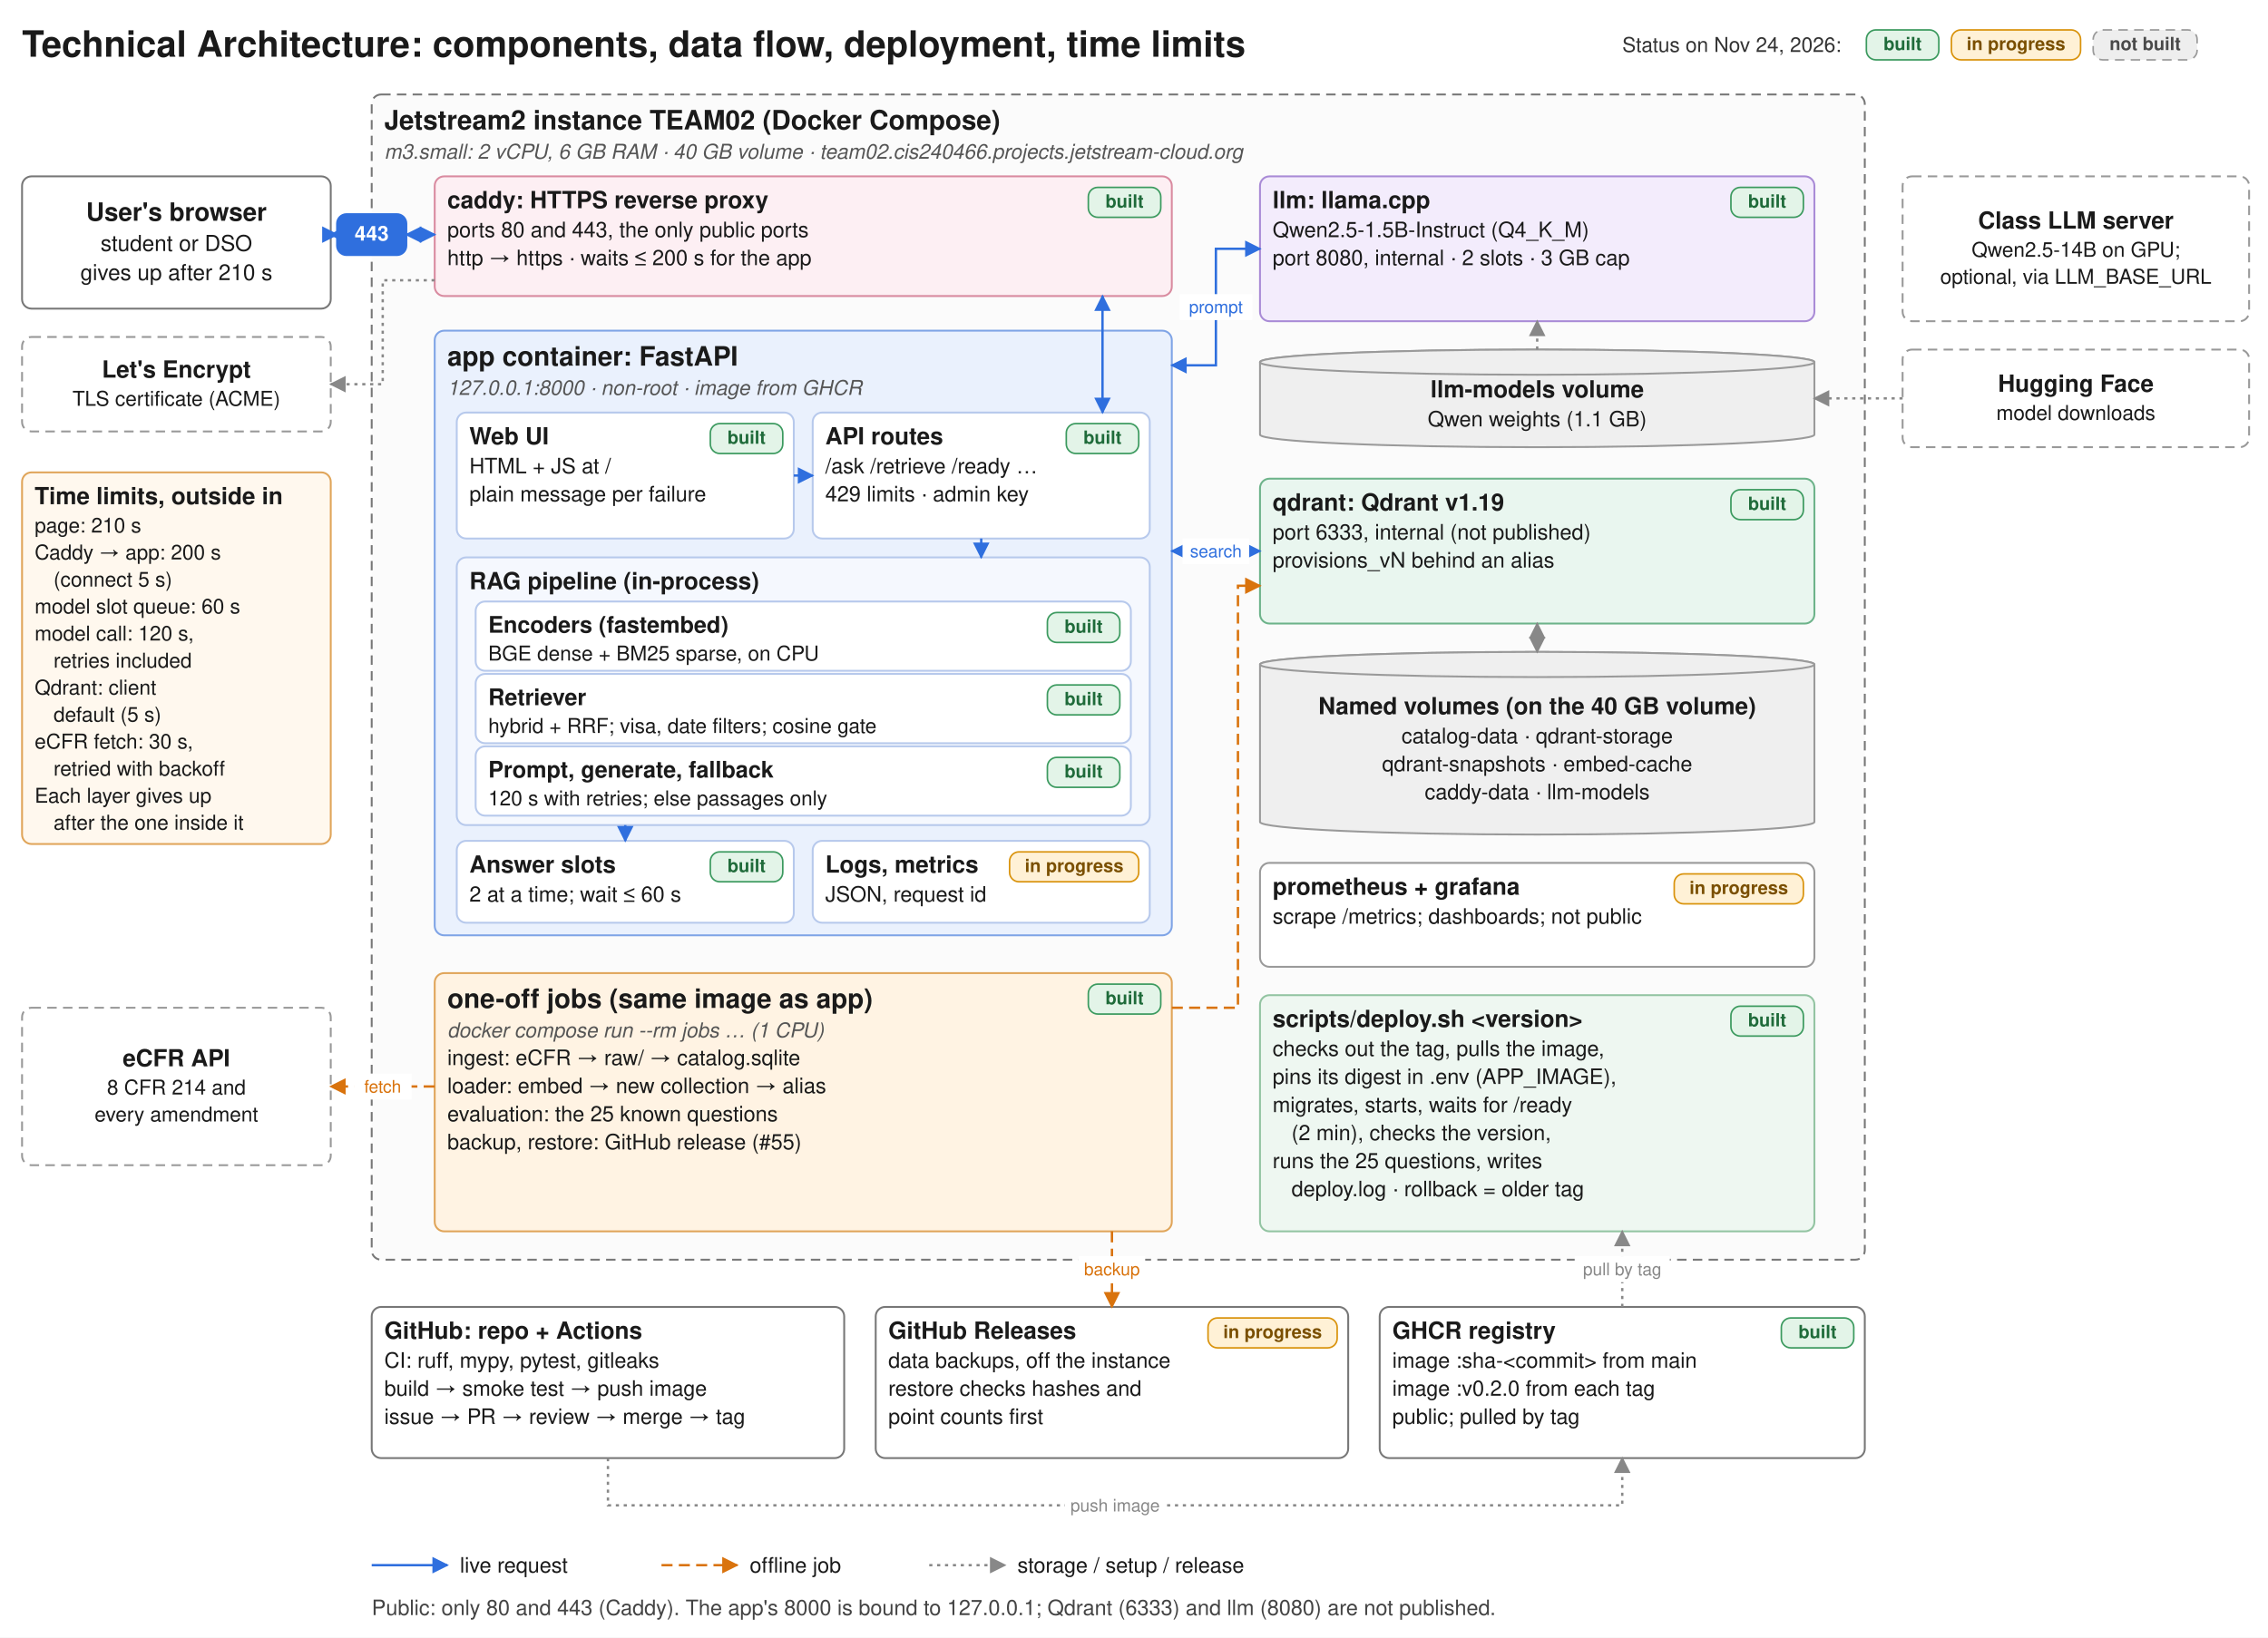
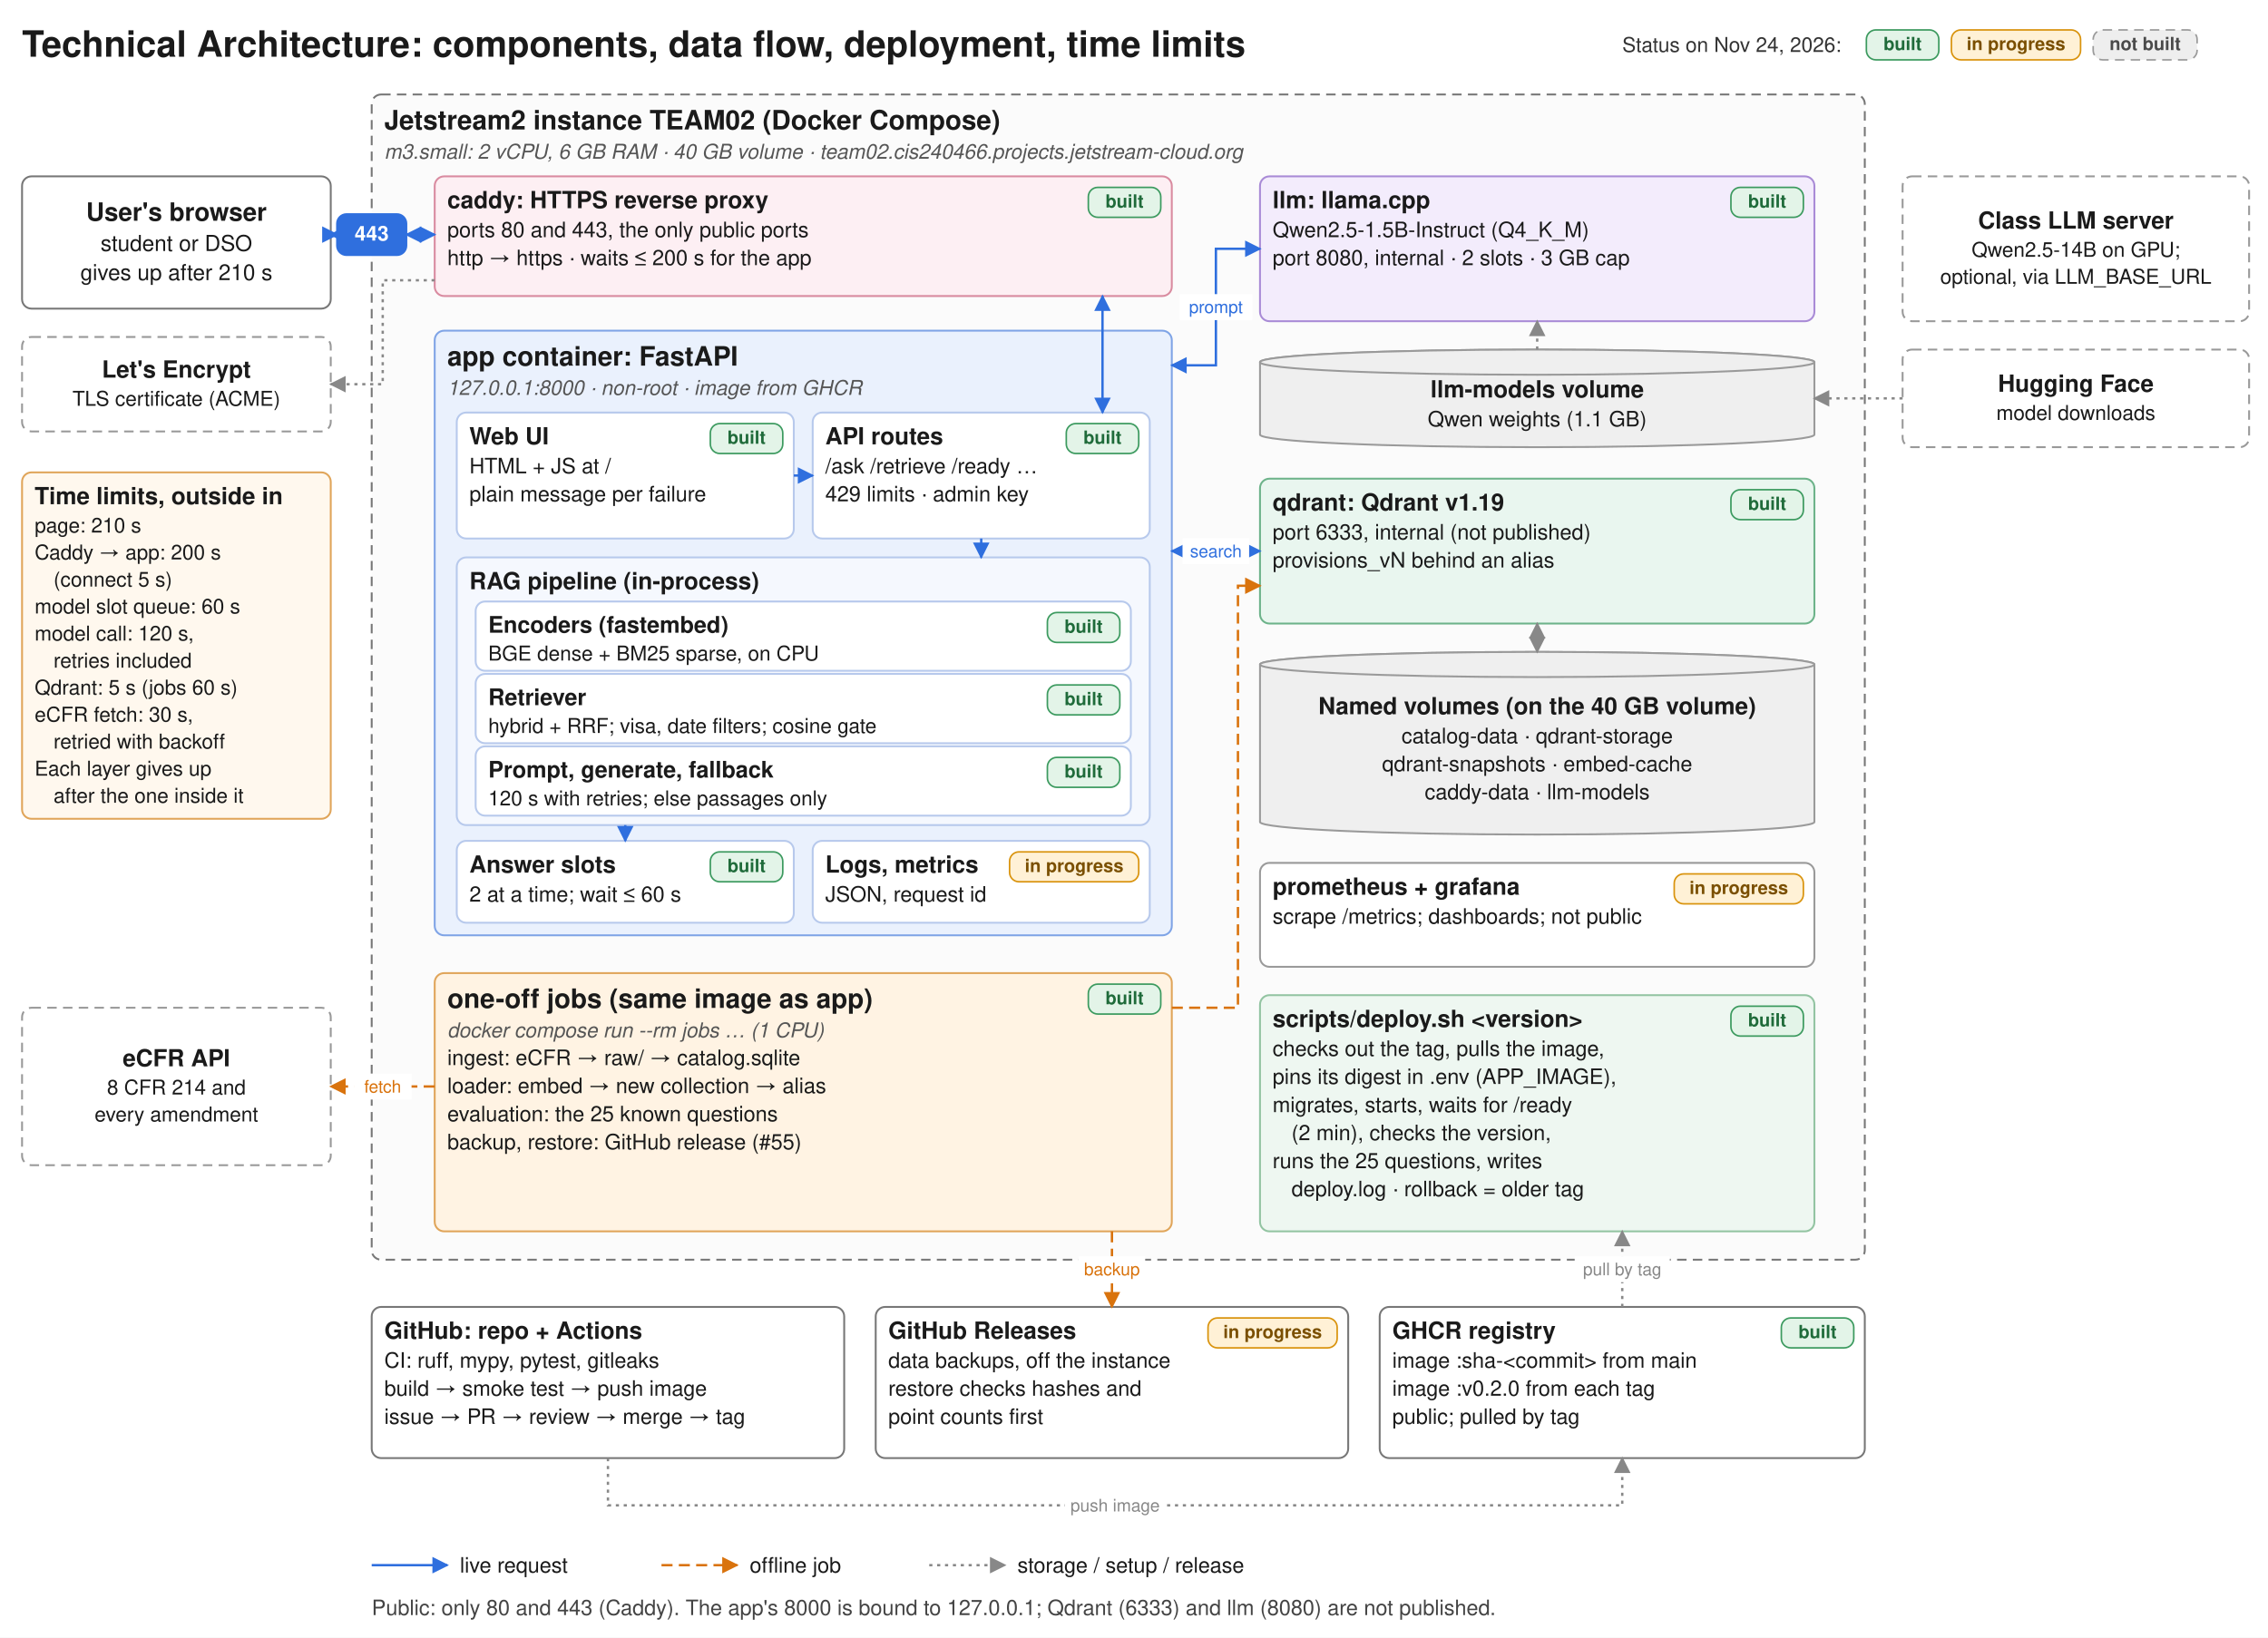
<svg xmlns="http://www.w3.org/2000/svg" width="1440" height="1040" viewBox="0 0 1440 1040" font-family="Helvetica, Arial, sans-serif">
  <defs>
    <marker id="m2F6FDE" viewBox="0 0 10 10" refX="9" refY="5" markerWidth="7" markerHeight="7" orient="auto-start-reverse">
      <path d="M0,0 L10,5 L0,10 z" fill="#2F6FDE" />
    </marker>
    <marker id="m888888" viewBox="0 0 10 10" refX="9" refY="5" markerWidth="7" markerHeight="7" orient="auto-start-reverse">
      <path d="M0,0 L10,5 L0,10 z" fill="#888888" />
    </marker>
    <marker id="mD9730D" viewBox="0 0 10 10" refX="9" refY="5" markerWidth="7" markerHeight="7" orient="auto-start-reverse">
      <path d="M0,0 L10,5 L0,10 z" fill="#D9730D" />
    </marker>
  </defs>
  <rect x="0" y="0" width="1440" height="1040" fill="#FFFFFF" />
  <rect x="1185" y="19" width="46" height="19" rx="6" fill="#E3F4E8" stroke="#3C9A5F" stroke-width="1" />
  <text x="1208.0" y="31.8" font-size="11.5" fill="#1F6B3A" text-anchor="middle" font-weight="bold">built</text>
  <rect x="1239" y="19" width="82" height="19" rx="6" fill="#FFF1D6" stroke="#D9930D" stroke-width="1" />
  <text x="1280.0" y="31.8" font-size="11.5" fill="#7A4F00" text-anchor="middle" font-weight="bold">in progress</text>
  <rect x="1329" y="19" width="66" height="19" rx="6" fill="#EEEEEE" stroke="#9A9A9A" stroke-width="1" stroke-dasharray="6 4" />
  <text x="1362.0" y="31.8" font-size="11.5" fill="#4A4A4A" text-anchor="middle" font-weight="bold">not built</text>
  <rect x="14" y="112" width="196" height="84" rx="6" fill="#FFFFFF" stroke="#777777" stroke-width="1.2" />
  <text x="112.0" y="140.2" font-size="16" fill="#1A1A1A" text-anchor="middle" font-weight="bold">User's browser</text>
  <text x="112.0" y="159.4" font-size="14" fill="#1A1A1A" text-anchor="middle">student or DSO</text>
  <text x="112.0" y="177.9" font-size="14" fill="#1A1A1A" text-anchor="middle">gives up after 210 s</text>
  <rect x="14" y="214" width="196" height="60" rx="6" fill="#FFFFFF" stroke="#999999" stroke-width="1.2" stroke-dasharray="6 4" />
  <text x="112.0" y="239.8" font-size="15" fill="#1A1A1A" text-anchor="middle" font-weight="bold">Let's Encrypt</text>
  <text x="112.0" y="257.7" font-size="13" fill="#1A1A1A" text-anchor="middle">TLS certificate (ACME)</text>
-   <rect x="14" y="300" width="196" height="236" rx="6" fill="#FFF8EE" stroke="#E0A55A" stroke-width="1.2" />
+   <rect x="14" y="300" width="196" height="220" rx="6" fill="#FFF8EE" stroke="#E0A55A" stroke-width="1.2" />
  <text x="22.0" y="320.2" font-size="15" fill="#1A1A1A" text-anchor="start" font-weight="bold">Time limits, outside in</text>
  <text x="22.0" y="338.2" font-size="13" fill="#1A1A1A" text-anchor="start">page: 210 s</text>
  <text x="22.0" y="355.3" font-size="13" fill="#1A1A1A" text-anchor="start">Caddy → app: 200 s</text>
  <text x="34.0" y="372.5" font-size="13" fill="#1A1A1A" text-anchor="start">(connect 5 s)</text>
  <text x="22.0" y="389.6" font-size="13" fill="#1A1A1A" text-anchor="start">model slot queue: 60 s</text>
  <text x="22.0" y="406.8" font-size="13" fill="#1A1A1A" text-anchor="start">model call: 120 s,</text>
  <text x="34.0" y="424.0" font-size="13" fill="#1A1A1A" text-anchor="start">retries included</text>
-   <text x="22.0" y="441.1" font-size="13" fill="#1A1A1A" text-anchor="start">Qdrant: client</text>
-   <text x="34.0" y="458.3" font-size="13" fill="#1A1A1A" text-anchor="start">default (5 s)</text>
-   <text x="22.0" y="475.4" font-size="13" fill="#1A1A1A" text-anchor="start">eCFR fetch: 30 s,</text>
-   <text x="34.0" y="492.6" font-size="13" fill="#1A1A1A" text-anchor="start">retried with backoff</text>
-   <text x="22.0" y="509.8" font-size="13" fill="#1A1A1A" text-anchor="start">Each layer gives up</text>
-   <text x="34.0" y="526.9" font-size="13" fill="#1A1A1A" text-anchor="start">after the one inside it</text>
+   <text x="22.0" y="441.1" font-size="13" fill="#1A1A1A" text-anchor="start">Qdrant: 5 s (jobs 60 s)</text>
+   <text x="22.0" y="458.3" font-size="13" fill="#1A1A1A" text-anchor="start">eCFR fetch: 30 s,</text>
+   <text x="34.0" y="475.4" font-size="13" fill="#1A1A1A" text-anchor="start">retried with backoff</text>
+   <text x="22.0" y="492.6" font-size="13" fill="#1A1A1A" text-anchor="start">Each layer gives up</text>
+   <text x="34.0" y="509.8" font-size="13" fill="#1A1A1A" text-anchor="start">after the one inside it</text>
  <rect x="14" y="640" width="196" height="100" rx="6" fill="#FFFFFF" stroke="#999999" stroke-width="1.2" stroke-dasharray="6 4" />
  <text x="112.0" y="677.2" font-size="15" fill="#1A1A1A" text-anchor="middle" font-weight="bold">eCFR API</text>
  <text x="112.0" y="695.1" font-size="13" fill="#1A1A1A" text-anchor="middle">8 CFR 214 and</text>
  <text x="112.0" y="712.2" font-size="13" fill="#1A1A1A" text-anchor="middle">every amendment</text>
  <rect x="236" y="60" width="948" height="740" rx="6" fill="#FBFBFB" stroke="#777777" stroke-width="1.2" stroke-dasharray="6 4" />
  <text x="244.0" y="82.2" font-size="17" fill="#1A1A1A" text-anchor="start" font-weight="bold">Jetstream2 instance TEAM02 (Docker Compose)</text>
  <text x="244.0" y="100.8" font-size="13" fill="#555555" text-anchor="start" font-style="italic">m3.small: 2 vCPU, 6 GB RAM · 40 GB volume · team02.cis240466.projects.jetstream-cloud.org</text>
  <rect x="276" y="112" width="468" height="76" rx="6" fill="#FDEFF3" stroke="#D98BA0" stroke-width="1.2" />
  <text x="284.0" y="132.2" font-size="15" fill="#1A1A1A" text-anchor="start" font-weight="bold">caddy: HTTPS reverse proxy</text>
  <text x="284.0" y="150.6" font-size="13.5" fill="#1A1A1A" text-anchor="start">ports 80 and 443, the only public ports</text>
  <text x="284.0" y="168.4" font-size="13.5" fill="#1A1A1A" text-anchor="start">http → https · waits ≤ 200 s for the app</text>
  <rect x="691" y="119" width="46" height="19" rx="6" fill="#E3F4E8" stroke="#3C9A5F" stroke-width="1" />
  <text x="714.0" y="131.8" font-size="11.5" fill="#1F6B3A" text-anchor="middle" font-weight="bold">built</text>
  <rect x="214" y="136" width="44" height="26" rx="6" fill="#2F6FDE" stroke="#2F6FDE" stroke-width="1.2" />
  <text x="236.0" y="152.8" font-size="13" fill="#FFFFFF" text-anchor="middle" font-weight="bold">443</text>
  <rect x="276" y="210" width="468" height="384" rx="6" fill="#EAF1FD" stroke="#7FA4E6" stroke-width="1.2" />
  <text x="284.0" y="232.2" font-size="17" fill="#1A1A1A" text-anchor="start" font-weight="bold">app container: FastAPI</text>
  <text x="284.0" y="250.8" font-size="13" fill="#555555" text-anchor="start" font-style="italic">127.0.0.1:8000 · non-root · image from GHCR</text>
  <rect x="290" y="262" width="214" height="80" rx="6" fill="#FFFFFF" stroke="#B7C9EC" stroke-width="1.2" />
  <text x="298.0" y="282.2" font-size="15" fill="#1A1A1A" text-anchor="start" font-weight="bold">Web UI</text>
  <text x="298.0" y="300.6" font-size="13.5" fill="#1A1A1A" text-anchor="start">HTML + JS at /</text>
  <text x="298.0" y="318.4" font-size="13.5" fill="#1A1A1A" text-anchor="start">plain message per failure</text>
  <rect x="451" y="269" width="46" height="19" rx="6" fill="#E3F4E8" stroke="#3C9A5F" stroke-width="1" />
  <text x="474.0" y="281.8" font-size="11.5" fill="#1F6B3A" text-anchor="middle" font-weight="bold">built</text>
  <rect x="516" y="262" width="214" height="80" rx="6" fill="#FFFFFF" stroke="#B7C9EC" stroke-width="1.2" />
  <text x="524.0" y="282.2" font-size="15" fill="#1A1A1A" text-anchor="start" font-weight="bold">API routes</text>
  <text x="524.0" y="300.6" font-size="13.5" fill="#1A1A1A" text-anchor="start">/ask /retrieve /ready …</text>
  <text x="524.0" y="318.4" font-size="13.5" fill="#1A1A1A" text-anchor="start">429 limits · admin key</text>
  <rect x="677" y="269" width="46" height="19" rx="6" fill="#E3F4E8" stroke="#3C9A5F" stroke-width="1" />
  <text x="700.0" y="281.8" font-size="11.5" fill="#1F6B3A" text-anchor="middle" font-weight="bold">built</text>
  <rect x="290" y="354" width="440" height="170" rx="6" fill="#F5F8FE" stroke="#B7C9EC" stroke-width="1.2" />
  <text x="298.0" y="374.2" font-size="15" fill="#1A1A1A" text-anchor="start" font-weight="bold">RAG pipeline (in-process)</text>
  <rect x="302" y="382" width="416" height="44" rx="6" fill="#FFFFFF" stroke="#B7C9EC" stroke-width="1.2" />
  <text x="310.0" y="401.8" font-size="14.5" fill="#1A1A1A" text-anchor="start" font-weight="bold">Encoders (fastembed)</text>
  <text x="310.0" y="419.5" font-size="13" fill="#1A1A1A" text-anchor="start">BGE dense + BM25 sparse, on CPU</text>
  <rect x="665" y="389" width="46" height="19" rx="6" fill="#E3F4E8" stroke="#3C9A5F" stroke-width="1" />
  <text x="688.0" y="401.8" font-size="11.5" fill="#1F6B3A" text-anchor="middle" font-weight="bold">built</text>
  <rect x="302" y="428" width="416" height="44" rx="6" fill="#FFFFFF" stroke="#B7C9EC" stroke-width="1.2" />
  <text x="310.0" y="447.8" font-size="14.5" fill="#1A1A1A" text-anchor="start" font-weight="bold">Retriever</text>
  <text x="310.0" y="465.5" font-size="13" fill="#1A1A1A" text-anchor="start">hybrid + RRF; visa, date filters; cosine gate</text>
  <rect x="665" y="435" width="46" height="19" rx="6" fill="#E3F4E8" stroke="#3C9A5F" stroke-width="1" />
  <text x="688.0" y="447.8" font-size="11.5" fill="#1F6B3A" text-anchor="middle" font-weight="bold">built</text>
  <rect x="302" y="474" width="416" height="44" rx="6" fill="#FFFFFF" stroke="#B7C9EC" stroke-width="1.2" />
  <text x="310.0" y="493.8" font-size="14.5" fill="#1A1A1A" text-anchor="start" font-weight="bold">Prompt, generate, fallback</text>
  <text x="310.0" y="511.5" font-size="13" fill="#1A1A1A" text-anchor="start">120 s with retries; else passages only</text>
  <rect x="665" y="481" width="46" height="19" rx="6" fill="#E3F4E8" stroke="#3C9A5F" stroke-width="1" />
  <text x="688.0" y="493.8" font-size="11.5" fill="#1F6B3A" text-anchor="middle" font-weight="bold">built</text>
  <rect x="290" y="534" width="214" height="52" rx="6" fill="#FFFFFF" stroke="#B7C9EC" stroke-width="1.2" />
  <text x="298.0" y="554.2" font-size="15" fill="#1A1A1A" text-anchor="start" font-weight="bold">Answer slots</text>
  <text x="298.0" y="572.6" font-size="13.5" fill="#1A1A1A" text-anchor="start">2 at a time; wait ≤ 60 s</text>
  <rect x="451" y="541" width="46" height="19" rx="6" fill="#E3F4E8" stroke="#3C9A5F" stroke-width="1" />
  <text x="474.0" y="553.8" font-size="11.5" fill="#1F6B3A" text-anchor="middle" font-weight="bold">built</text>
  <rect x="516" y="534" width="214" height="52" rx="6" fill="#FFFFFF" stroke="#B7C9EC" stroke-width="1.2" />
  <text x="524.0" y="554.2" font-size="15" fill="#1A1A1A" text-anchor="start" font-weight="bold">Logs, metrics</text>
  <text x="524.0" y="572.6" font-size="13.5" fill="#1A1A1A" text-anchor="start">JSON, request id</text>
  <rect x="641" y="541" width="82" height="19" rx="6" fill="#FFF1D6" stroke="#D9930D" stroke-width="1" />
  <text x="682.0" y="553.8" font-size="11.5" fill="#7A4F00" text-anchor="middle" font-weight="bold">in progress</text>
  <rect x="276" y="618" width="468" height="164" rx="6" fill="#FFF3E3" stroke="#E0A55A" stroke-width="1.2" />
  <text x="284.0" y="640.1" font-size="17" fill="#1A1A1A" text-anchor="start" font-weight="bold">one-off jobs (same image as app)</text>
  <text x="284.0" y="658.8" font-size="13" fill="#555555" text-anchor="start" font-style="italic">docker compose run --rm jobs … (1 CPU)</text>
  <text x="284.0" y="676.4" font-size="13.5" fill="#1A1A1A" text-anchor="start">ingest: eCFR → raw/ → catalog.sqlite</text>
  <text x="284.0" y="694.2" font-size="13.5" fill="#1A1A1A" text-anchor="start">loader: embed → new collection → alias</text>
  <text x="284.0" y="712.1" font-size="13.5" fill="#1A1A1A" text-anchor="start">evaluation: the 25 known questions</text>
  <text x="284.0" y="729.9" font-size="13.5" fill="#1A1A1A" text-anchor="start">backup, restore: GitHub release (#55)</text>
  <rect x="691" y="625" width="46" height="19" rx="6" fill="#E3F4E8" stroke="#3C9A5F" stroke-width="1" />
  <text x="714.0" y="637.8" font-size="11.5" fill="#1F6B3A" text-anchor="middle" font-weight="bold">built</text>
  <rect x="800" y="112" width="352" height="92" rx="6" fill="#F3ECFC" stroke="#A98BD6" stroke-width="1.2" />
  <text x="808.0" y="132.2" font-size="15" fill="#1A1A1A" text-anchor="start" font-weight="bold">llm: llama.cpp</text>
  <text x="808.0" y="150.6" font-size="13.5" fill="#1A1A1A" text-anchor="start">Qwen2.5-1.5B-Instruct (Q4_K_M)</text>
  <text x="808.0" y="168.4" font-size="13.5" fill="#1A1A1A" text-anchor="start">port 8080, internal · 2 slots · 3 GB cap</text>
  <rect x="1099" y="119" width="46" height="19" rx="6" fill="#E3F4E8" stroke="#3C9A5F" stroke-width="1" />
  <text x="1122.0" y="131.8" font-size="11.5" fill="#1F6B3A" text-anchor="middle" font-weight="bold">built</text>
  <path d="M800,230 A176.0,8 0 0 1 1152,230 L1152,276 A176.0,8 0 0 1 800,276 Z" fill="#EFEFEF" stroke="#9A9A9A" stroke-width="1.2" />
  <ellipse cx="976.0" cy="230" rx="176.0" ry="8" fill="#EFEFEF" stroke="#9A9A9A" stroke-width="1.2" />
  <text x="976.0" y="252.4" font-size="15" fill="#1A1A1A" text-anchor="middle" font-weight="bold">llm-models volume</text>
  <text x="976.0" y="270.8" font-size="13.5" fill="#1A1A1A" text-anchor="middle">Qwen weights (1.1 GB)</text>
  <rect x="800" y="304" width="352" height="92" rx="6" fill="#E9F6EF" stroke="#6DB38A" stroke-width="1.2" />
  <text x="808.0" y="324.2" font-size="15" fill="#1A1A1A" text-anchor="start" font-weight="bold">qdrant: Qdrant v1.19</text>
  <text x="808.0" y="342.6" font-size="13.5" fill="#1A1A1A" text-anchor="start">port 6333, internal (not published)</text>
  <text x="808.0" y="360.4" font-size="13.5" fill="#1A1A1A" text-anchor="start">provisions_vN behind an alias</text>
  <rect x="1099" y="311" width="46" height="19" rx="6" fill="#E3F4E8" stroke="#3C9A5F" stroke-width="1" />
  <text x="1122.0" y="323.8" font-size="11.5" fill="#1F6B3A" text-anchor="middle" font-weight="bold">built</text>
  <path d="M800,422 A176.0,8 0 0 1 1152,422 L1152,522 A176.0,8 0 0 1 800,522 Z" fill="#EFEFEF" stroke="#9A9A9A" stroke-width="1.2" />
  <ellipse cx="976.0" cy="422" rx="176.0" ry="8" fill="#EFEFEF" stroke="#9A9A9A" stroke-width="1.2" />
  <text x="976.0" y="453.6" font-size="15" fill="#1A1A1A" text-anchor="middle" font-weight="bold">Named volumes (on the 40 GB volume)</text>
  <text x="976.0" y="472.0" font-size="13.5" fill="#1A1A1A" text-anchor="middle">catalog-data · qdrant-storage</text>
  <text x="976.0" y="489.8" font-size="13.5" fill="#1A1A1A" text-anchor="middle">qdrant-snapshots · embed-cache</text>
  <text x="976.0" y="507.6" font-size="13.5" fill="#1A1A1A" text-anchor="middle">caddy-data · llm-models</text>
  <rect x="800" y="548" width="352" height="66" rx="6" fill="#FFFFFF" stroke="#9A9A9A" stroke-width="1.2" />
  <text x="808.0" y="568.2" font-size="15" fill="#1A1A1A" text-anchor="start" font-weight="bold">prometheus + grafana</text>
  <text x="808.0" y="586.6" font-size="13.5" fill="#1A1A1A" text-anchor="start">scrape /metrics; dashboards; not public</text>
  <rect x="1063" y="555" width="82" height="19" rx="6" fill="#FFF1D6" stroke="#D9930D" stroke-width="1" />
  <text x="1104.0" y="567.8" font-size="11.5" fill="#7A4F00" text-anchor="middle" font-weight="bold">in progress</text>
  <rect x="800" y="632" width="352" height="150" rx="6" fill="#EEF7F1" stroke="#93C4A2" stroke-width="1.2" />
  <text x="808.0" y="652.2" font-size="15" fill="#1A1A1A" text-anchor="start" font-weight="bold">scripts/deploy.sh &lt;version&gt;</text>
  <text x="808.0" y="670.6" font-size="13.5" fill="#1A1A1A" text-anchor="start">checks out the tag, pulls the image,</text>
  <text x="808.0" y="688.4" font-size="13.5" fill="#1A1A1A" text-anchor="start">pins its digest in .env (APP_IMAGE),</text>
  <text x="808.0" y="706.3" font-size="13.5" fill="#1A1A1A" text-anchor="start">migrates, starts, waits for /ready</text>
  <text x="820.0" y="724.1" font-size="13.5" fill="#1A1A1A" text-anchor="start">(2 min), checks the version,</text>
  <text x="808.0" y="741.9" font-size="13.5" fill="#1A1A1A" text-anchor="start">runs the 25 questions, writes</text>
  <text x="820.0" y="759.7" font-size="13.5" fill="#1A1A1A" text-anchor="start">deploy.log · rollback = older tag</text>
  <rect x="1099" y="639" width="46" height="19" rx="6" fill="#E3F4E8" stroke="#3C9A5F" stroke-width="1" />
  <text x="1122.0" y="651.8" font-size="11.5" fill="#1F6B3A" text-anchor="middle" font-weight="bold">built</text>
  <rect x="1208" y="112" width="220" height="92" rx="6" fill="#FFFFFF" stroke="#999999" stroke-width="1.2" stroke-dasharray="6 4" />
  <text x="1318.0" y="145.2" font-size="15" fill="#1A1A1A" text-anchor="middle" font-weight="bold">Class LLM server</text>
  <text x="1318.0" y="163.1" font-size="13" fill="#1A1A1A" text-anchor="middle">Qwen2.5-14B on GPU;</text>
  <text x="1318.0" y="180.2" font-size="13" fill="#1A1A1A" text-anchor="middle">optional, via LLM_BASE_URL</text>
  <rect x="1208" y="222" width="220" height="62" rx="6" fill="#FFFFFF" stroke="#999999" stroke-width="1.2" stroke-dasharray="6 4" />
  <text x="1318.0" y="248.8" font-size="15" fill="#1A1A1A" text-anchor="middle" font-weight="bold">Hugging Face</text>
  <text x="1318.0" y="266.7" font-size="13" fill="#1A1A1A" text-anchor="middle">model downloads</text>
  <rect x="236" y="830" width="300" height="96" rx="6" fill="#FFFFFF" stroke="#777777" stroke-width="1.2" />
  <text x="244.0" y="850.2" font-size="15" fill="#1A1A1A" text-anchor="start" font-weight="bold">GitHub: repo + Actions</text>
  <text x="244.0" y="868.6" font-size="13.5" fill="#1A1A1A" text-anchor="start">CI: ruff, mypy, pytest, gitleaks</text>
  <text x="244.0" y="886.4" font-size="13.5" fill="#1A1A1A" text-anchor="start">build → smoke test → push image</text>
  <text x="244.0" y="904.3" font-size="13.5" fill="#1A1A1A" text-anchor="start">issue → PR → review → merge → tag</text>
  <rect x="556" y="830" width="300" height="96" rx="6" fill="#FFFFFF" stroke="#777777" stroke-width="1.2" />
  <text x="564.0" y="850.2" font-size="15" fill="#1A1A1A" text-anchor="start" font-weight="bold">GitHub Releases</text>
  <text x="564.0" y="868.6" font-size="13.5" fill="#1A1A1A" text-anchor="start">data backups, off the instance</text>
  <text x="564.0" y="886.4" font-size="13.5" fill="#1A1A1A" text-anchor="start">restore checks hashes and</text>
  <text x="564.0" y="904.3" font-size="13.5" fill="#1A1A1A" text-anchor="start">point counts first</text>
  <rect x="767" y="837" width="82" height="19" rx="6" fill="#FFF1D6" stroke="#D9930D" stroke-width="1" />
  <text x="808.0" y="849.8" font-size="11.5" fill="#7A4F00" text-anchor="middle" font-weight="bold">in progress</text>
  <rect x="876" y="830" width="308" height="96" rx="6" fill="#FFFFFF" stroke="#777777" stroke-width="1.2" />
  <text x="884.0" y="850.2" font-size="15" fill="#1A1A1A" text-anchor="start" font-weight="bold">GHCR registry</text>
  <text x="884.0" y="868.6" font-size="13.5" fill="#1A1A1A" text-anchor="start">image :sha-&lt;commit&gt; from main</text>
  <text x="884.0" y="886.4" font-size="13.5" fill="#1A1A1A" text-anchor="start">image :v0.2.0 from each tag</text>
  <text x="884.0" y="904.3" font-size="13.5" fill="#1A1A1A" text-anchor="start">public; pulled by tag</text>
  <rect x="1131" y="837" width="46" height="19" rx="6" fill="#E3F4E8" stroke="#3C9A5F" stroke-width="1" />
  <text x="1154.0" y="849.8" font-size="11.5" fill="#1F6B3A" text-anchor="middle" font-weight="bold">built</text>
  <path d="M210,149 L214,149" fill="none" stroke="#2F6FDE" stroke-width="1.5" marker-end="url(#m2F6FDE)" marker-start="url(#m2F6FDE)" />
  <path d="M258,149 L276,149" fill="none" stroke="#2F6FDE" stroke-width="1.5" marker-end="url(#m2F6FDE)" marker-start="url(#m2F6FDE)" />
  <path d="M700,188 L700,262" fill="none" stroke="#2F6FDE" stroke-width="1.5" marker-end="url(#m2F6FDE)" marker-start="url(#m2F6FDE)" />
  <path d="M504,302 L516,302" fill="none" stroke="#2F6FDE" stroke-width="1.5" marker-end="url(#m2F6FDE)" />
  <path d="M623,342 L623,354" fill="none" stroke="#2F6FDE" stroke-width="1.5" marker-end="url(#m2F6FDE)" />
  <path d="M397,524 L397,534" fill="none" stroke="#2F6FDE" stroke-width="1.5" marker-end="url(#m2F6FDE)" />
  <path d="M744,232 L772,232 L772,158 L800,158" fill="none" stroke="#2F6FDE" stroke-width="1.5" marker-end="url(#m2F6FDE)" marker-start="url(#m2F6FDE)" />
  <rect x="749.0" y="186.8" width="46.1" height="16.5" fill="#FFFFFF" />
  <text x="772.0" y="198.8" font-size="11" fill="#2F6FDE" text-anchor="middle">prompt</text>
  <path d="M744,350 L800,350" fill="none" stroke="#2F6FDE" stroke-width="1.5" marker-end="url(#m2F6FDE)" marker-start="url(#m2F6FDE)" />
  <rect x="750.8" y="341.8" width="42.3" height="16.5" fill="#FFFFFF" />
  <text x="772.0" y="353.9" font-size="11" fill="#2F6FDE" text-anchor="middle">search</text>
  <path d="M276,690 L210,690" fill="none" stroke="#D9730D" stroke-width="1.5" stroke-dasharray="7 4" marker-end="url(#mD9730D)" />
  <rect x="224.7" y="681.8" width="36.6" height="16.5" fill="#FFFFFF" />
  <text x="243.0" y="693.9" font-size="11" fill="#D9730D" text-anchor="middle">fetch</text>
  <path d="M744,640 L786,640 L786,372 L800,372" fill="none" stroke="#D9730D" stroke-width="1.5" stroke-dasharray="7 4" marker-end="url(#mD9730D)" />
  <path d="M706,782 L706,830" fill="none" stroke="#D9730D" stroke-width="1.5" stroke-dasharray="7 4" marker-end="url(#mD9730D)" />
  <rect x="684.8" y="797.8" width="42.3" height="16.5" fill="#FFFFFF" />
  <text x="706.0" y="809.9" font-size="11" fill="#D9730D" text-anchor="middle">backup</text>
  <path d="M976,222 L976,204" fill="none" stroke="#888888" stroke-width="1.5" stroke-dasharray="2 3" marker-end="url(#m888888)" />
  <path d="M976,396 L976,414" fill="none" stroke="#888888" stroke-width="1.5" stroke-dasharray="2 3" marker-end="url(#m888888)" marker-start="url(#m888888)" />
  <path d="M1208,253 L1152,253" fill="none" stroke="#888888" stroke-width="1.5" stroke-dasharray="2 3" marker-end="url(#m888888)" />
  <path d="M276,178 L243,178 L243,244 L210,244" fill="none" stroke="#888888" stroke-width="1.5" stroke-dasharray="2 3" marker-end="url(#m888888)" />
  <path d="M386,926 L386,956 L1030,956 L1030,926" fill="none" stroke="#888888" stroke-width="1.5" stroke-dasharray="2 3" marker-end="url(#m888888)" />
  <rect x="676.2" y="947.8" width="63.7" height="16.5" fill="#FFFFFF" />
  <text x="708.0" y="959.9" font-size="11" fill="#888888" text-anchor="middle">push image</text>
  <path d="M1030,830 L1030,782" fill="none" stroke="#888888" stroke-width="1.5" stroke-dasharray="2 3" marker-end="url(#m888888)" />
  <rect x="999.8" y="797.8" width="60.4" height="16.5" fill="#FFFFFF" />
  <text x="1030.0" y="809.9" font-size="11" fill="#888888" text-anchor="middle">pull by tag</text>
  <path d="M236,994 L284,994" fill="none" stroke="#2F6FDE" stroke-width="1.5" marker-end="url(#m2F6FDE)" />
  <path d="M420,994 L468,994" fill="none" stroke="#D9730D" stroke-width="1.5" stroke-dasharray="7 4" marker-end="url(#mD9730D)" />
  <path d="M590,994 L638,994" fill="none" stroke="#888888" stroke-width="1.5" stroke-dasharray="2 3" marker-end="url(#m888888)" />
  <text x="14" y="36.0" font-size="23" fill="#1A1A1A" text-anchor="start" font-weight="bold">Technical Architecture: components, data flow, deployment, time limits</text>
  <text x="1030" y="33.0" font-size="13" fill="#333333" text-anchor="start">Status on Nov 24, 2026:</text>
  <text x="292" y="998.7" font-size="13.5" fill="#1A1A1A" text-anchor="start">live request</text>
  <text x="476" y="998.7" font-size="13.5" fill="#1A1A1A" text-anchor="start">offline job</text>
  <text x="646" y="998.7" font-size="13.5" fill="#1A1A1A" text-anchor="start">storage / setup / release</text>
  <text x="236" y="1025.7" font-size="13.5" fill="#444444" text-anchor="start">Public: only 80 and 443 (Caddy). The app's 8000 is bound to 127.0.0.1; Qdrant (6333) and llm (8080) are not published.</text>
</svg>
